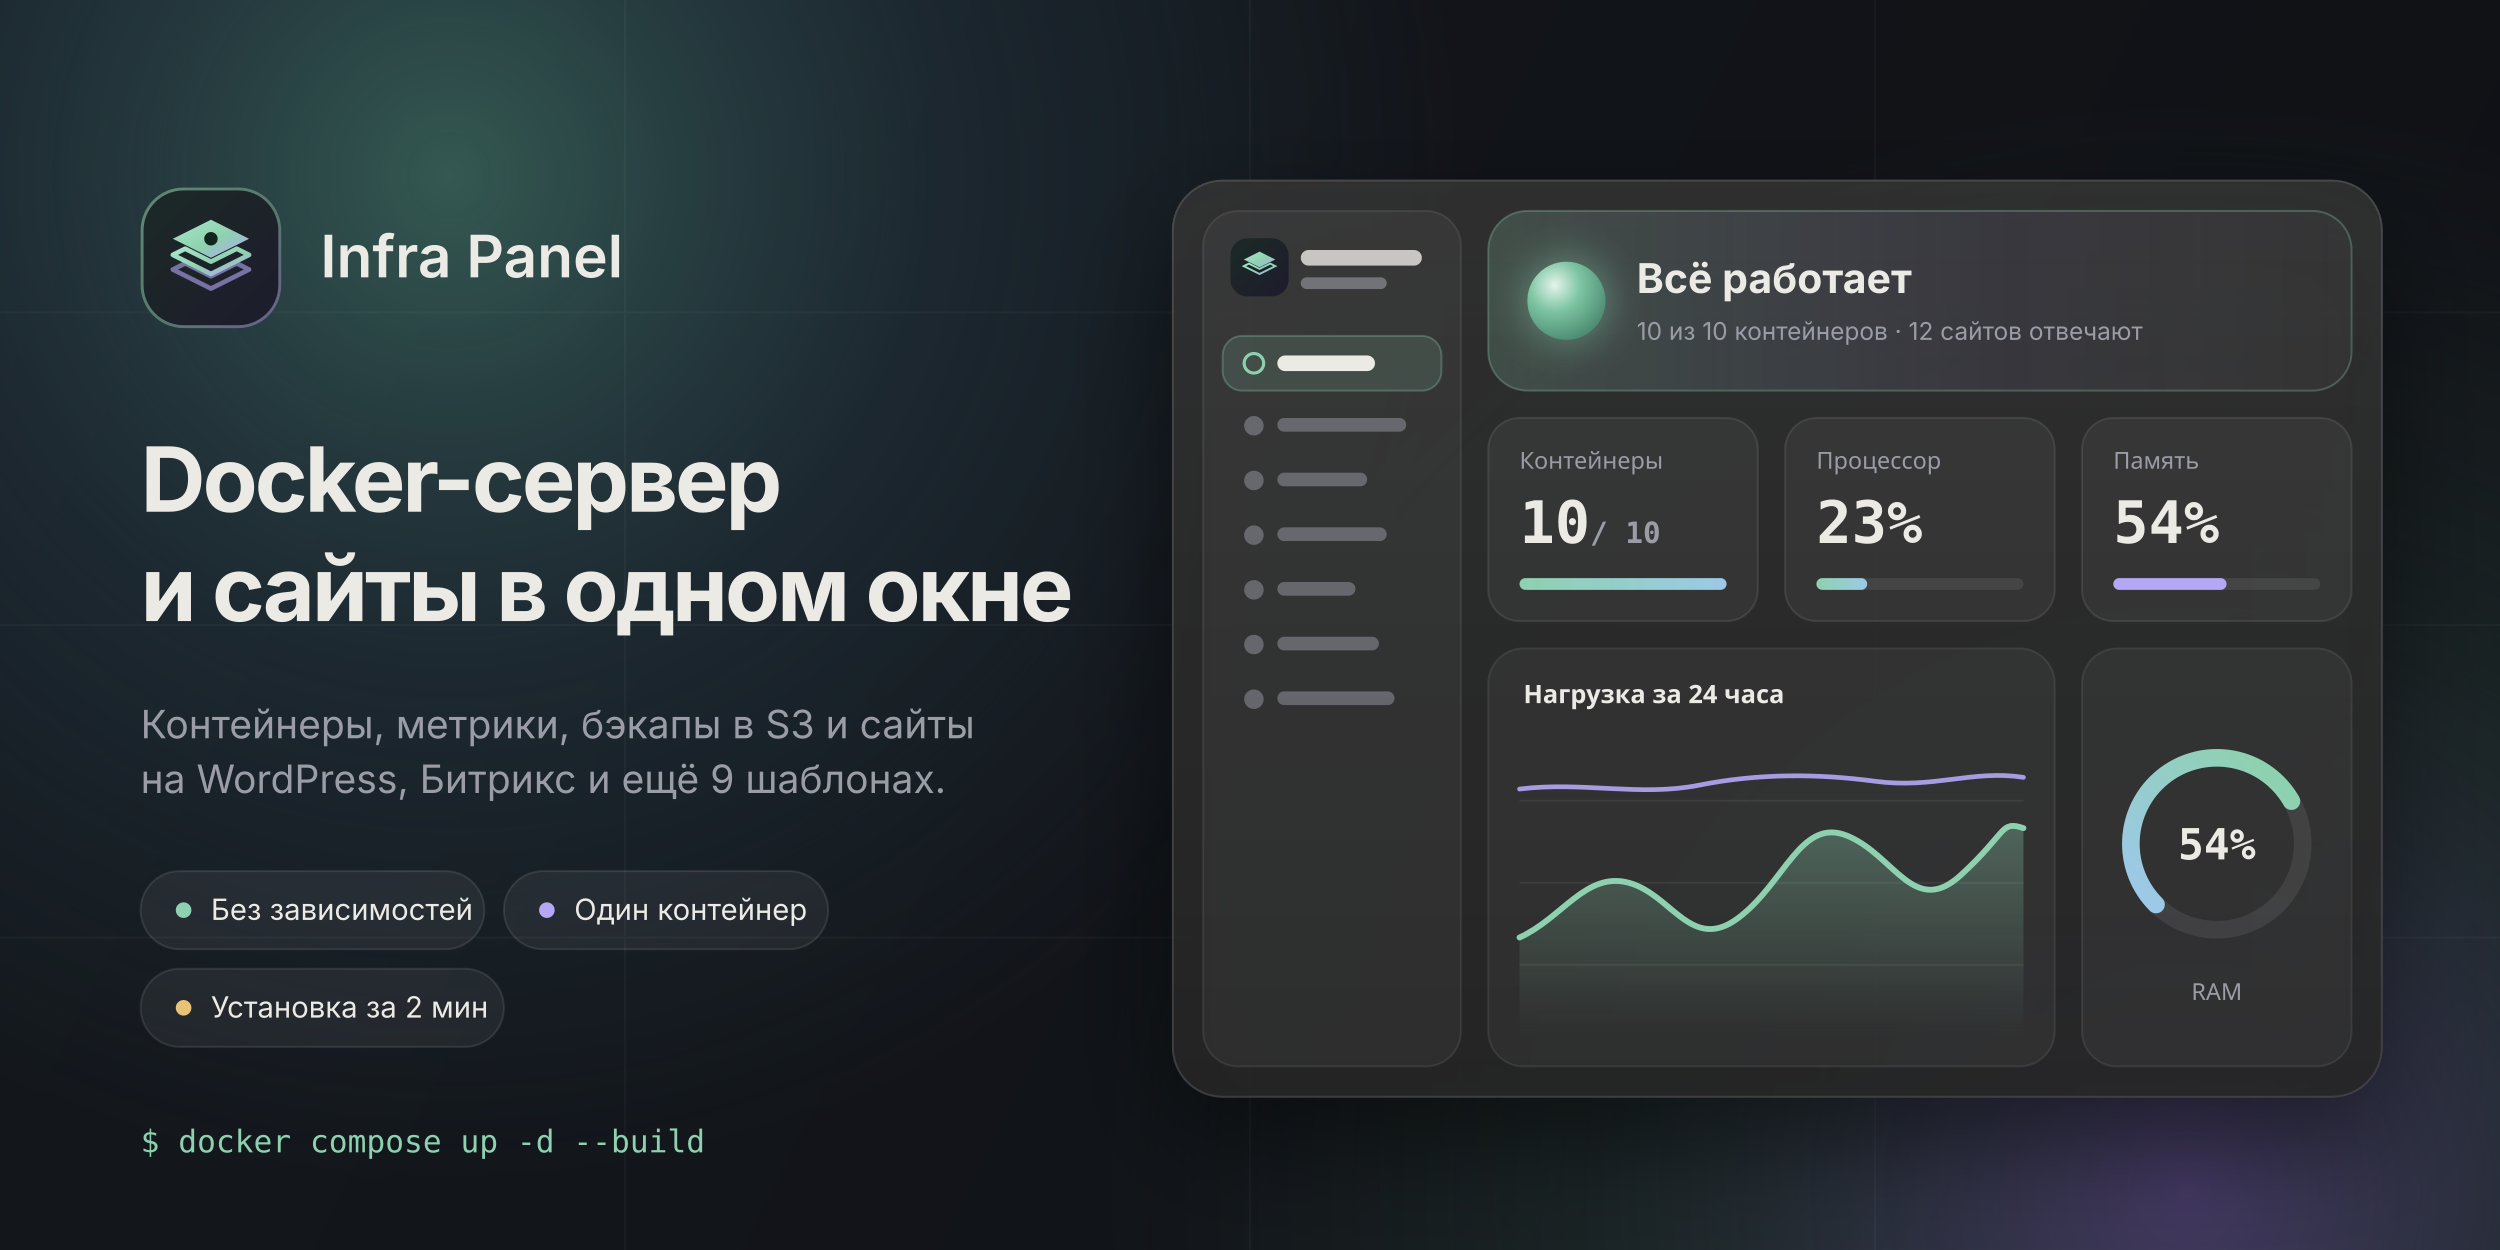
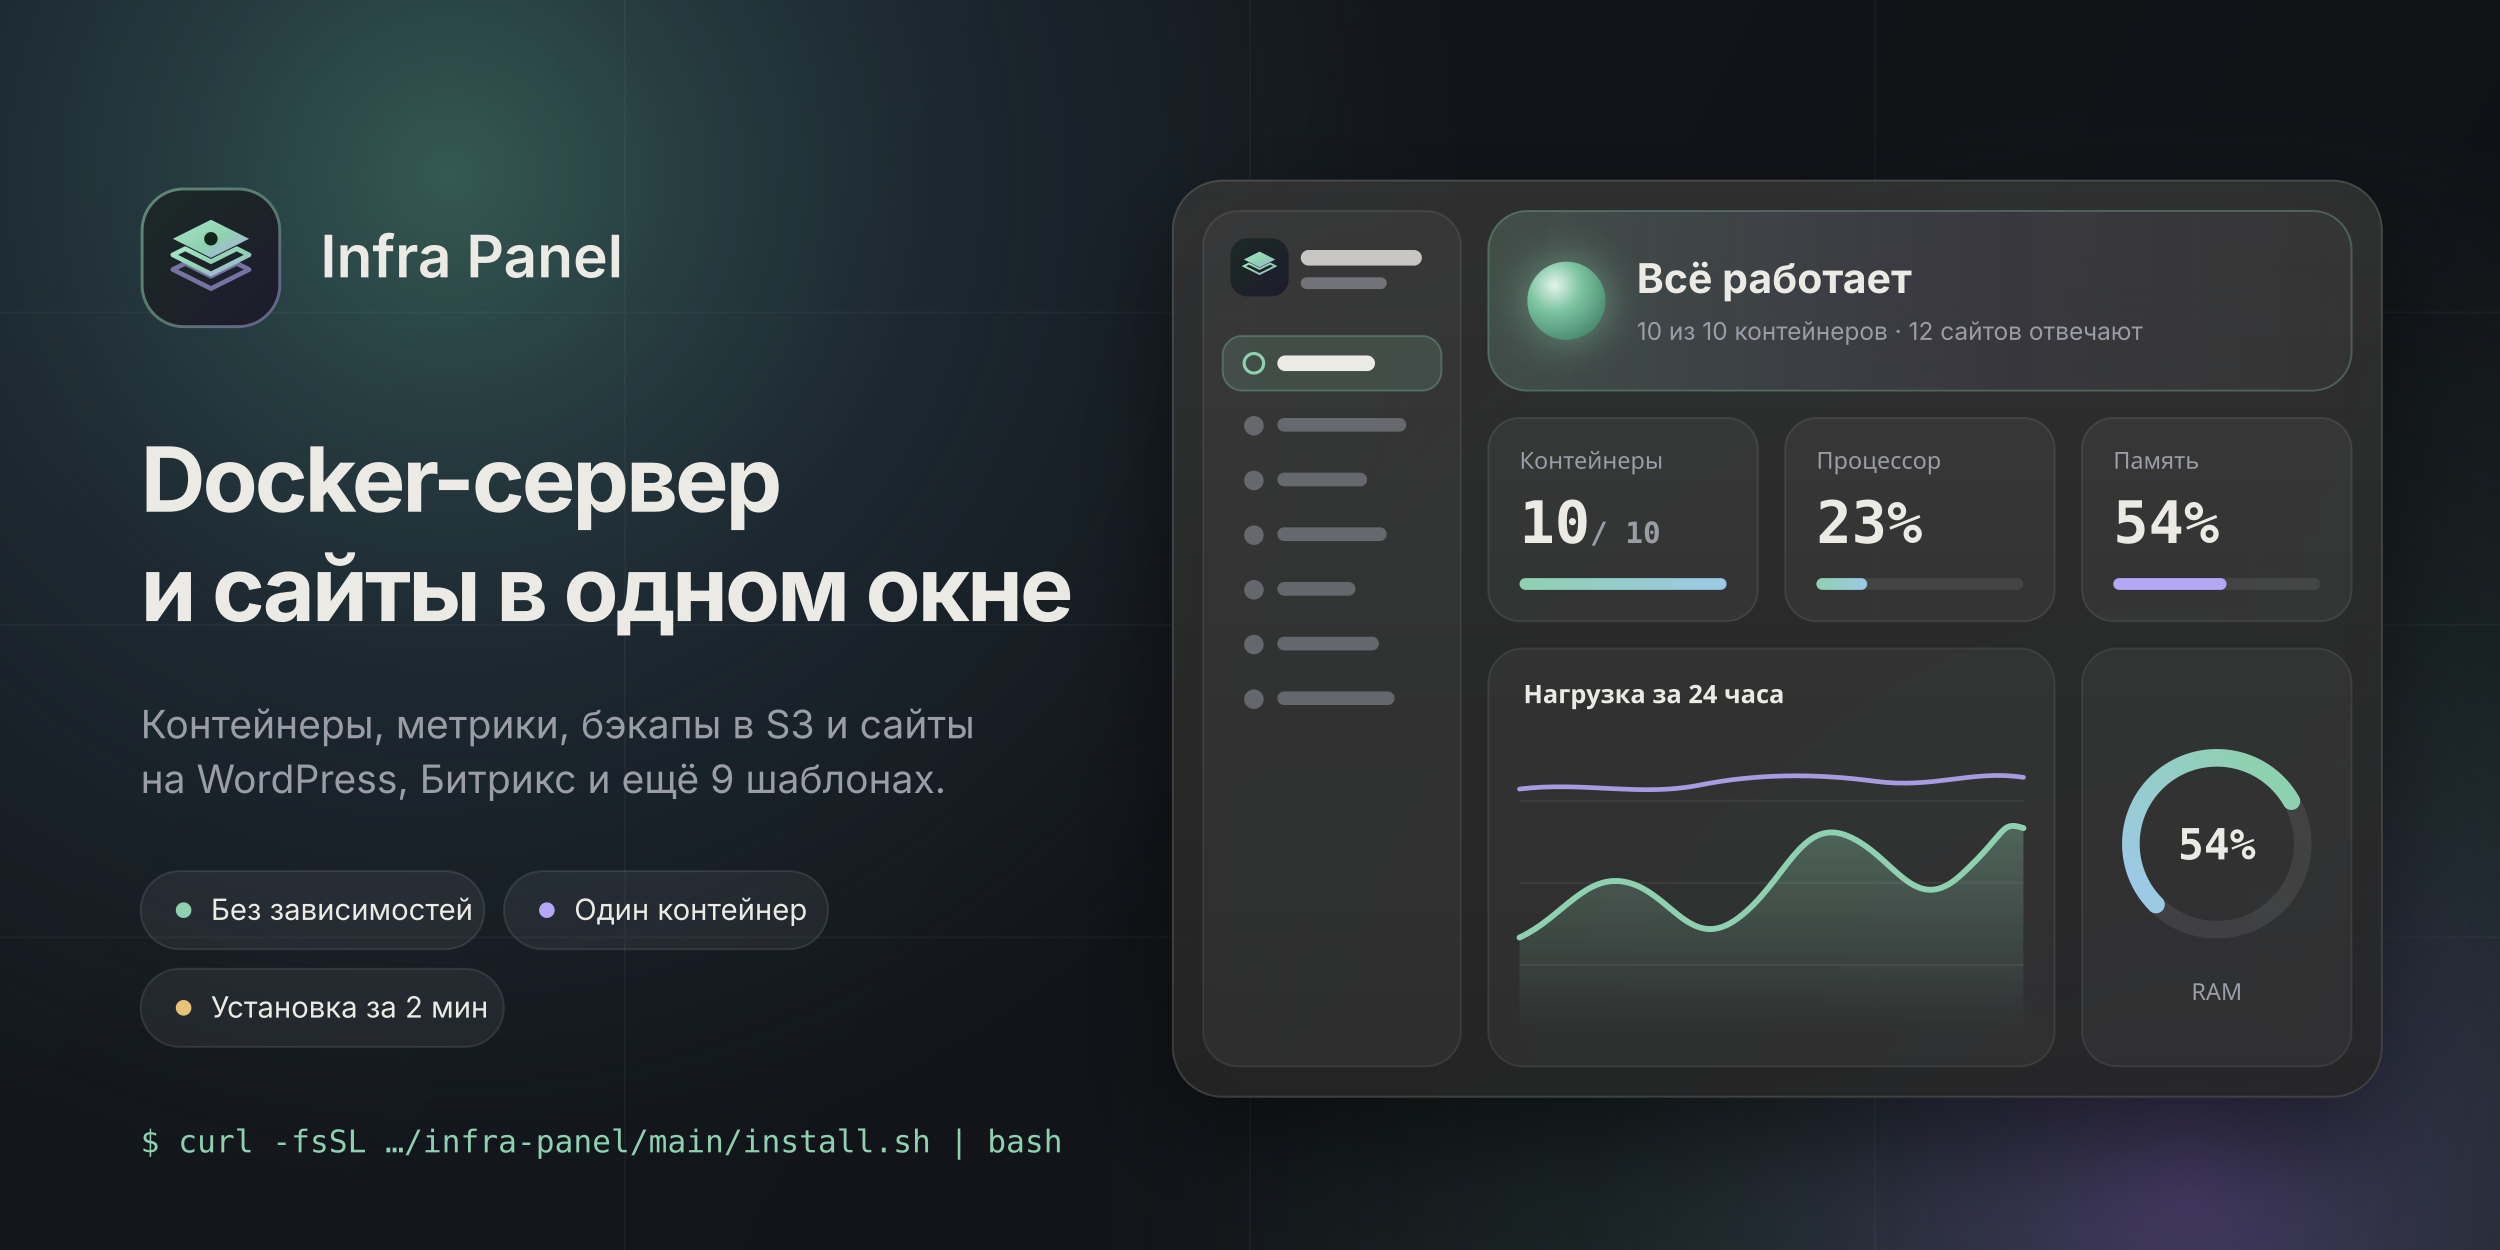
<svg xmlns="http://www.w3.org/2000/svg" viewBox="0 0 1280 640" width="1280" height="640" role="img" aria-label="Infra Panel — Docker-сервер и сайты в одном окне">
  <defs>
    <linearGradient id="bg" x1="0" y1="0" x2="1280" y2="640" gradientUnits="userSpaceOnUse">
      <stop offset="0" stop-color="#14181d" />
      <stop offset="1" stop-color="#0f1014" />
    </linearGradient>
    <radialGradient id="aur1" cx="230" cy="90" r="520" gradientUnits="userSpaceOnUse">
      <stop offset="0" stop-color="#3f6f64" stop-opacity=".75" />
      <stop offset=".5" stop-color="#2d4756" stop-opacity=".35" />
      <stop offset="1" stop-color="#2d4756" stop-opacity="0" />
    </radialGradient>
    <radialGradient id="aur2" cx="1120" cy="610" r="560" gradientUnits="userSpaceOnUse">
      <stop offset="0" stop-color="#5a4a84" stop-opacity=".7" />
      <stop offset=".55" stop-color="#36564e" stop-opacity=".25" />
      <stop offset="1" stop-color="#36564e" stop-opacity="0" />
    </radialGradient>
    <linearGradient id="acc" x1="0" y1="0" x2="1" y2="1">
      <stop offset="0" stop-color="#a8e6c9" />
      <stop offset=".55" stop-color="#8ed1b0" />
      <stop offset="1" stop-color="#b4a7f5" />
    </linearGradient>
    <linearGradient id="btn" x1="0" y1="0" x2="1" y2="0">
      <stop offset="0" stop-color="#8ed1b0" />
      <stop offset="1" stop-color="#9cc9e6" />
    </linearGradient>
    <linearGradient id="glass" x1="0" y1="0" x2="0" y2="1">
      <stop offset="0" stop-color="#ffffff" stop-opacity=".085" />
      <stop offset="1" stop-color="#ffffff" stop-opacity=".035" />
    </linearGradient>
    <linearGradient id="hero" x1="0" y1="0" x2="1" y2="0">
      <stop offset="0" stop-color="#8ed1b0" stop-opacity=".2" />
      <stop offset=".6" stop-color="#b4a7f5" stop-opacity=".08" />
      <stop offset="1" stop-color="#ffffff" stop-opacity=".03" />
    </linearGradient>
    <linearGradient id="area" x1="0" y1="0" x2="0" y2="1">
      <stop offset="0" stop-color="#8ed1b0" stop-opacity=".32" />
      <stop offset="1" stop-color="#8ed1b0" stop-opacity="0" />
    </linearGradient>
    <radialGradient id="orb" cx=".35" cy=".3" r=".75">
      <stop offset="0" stop-color="#e3f4ea" />
      <stop offset=".45" stop-color="#7cc4a2" />
      <stop offset="1" stop-color="#4b8a70" />
    </radialGradient>
    <linearGradient id="markbg" x1="0" y1="0" x2="1" y2="1">
      <stop offset="0" stop-color="#1c2a26" />
      <stop offset="1" stop-color="#1d1b2c" />
    </linearGradient>
    <filter id="glow" x="-50%" y="-50%" width="200%" height="200%">
      <feGaussianBlur stdDeviation="10" />
    </filter>
    <filter id="soft" x="-20%" y="-20%" width="140%" height="160%">
      <feDropShadow dx="0" dy="24" stdDeviation="28" flood-color="#000" flood-opacity=".55" />
    </filter>
    <clipPath id="screen">
      <rect x="600" y="92" width="620" height="470" rx="26" />
    </clipPath>
  </defs>
  <rect width="1280" height="640" fill="url(#bg)" />
  <rect width="1280" height="640" fill="url(#aur1)" />
  <rect width="1280" height="640" fill="url(#aur2)" />
  <g stroke="#ffffff" stroke-opacity=".035">
    <path d="M0 160H1280M0 320H1280M0 480H1280M320 0V640M640 0V640M960 0V640" />
  </g>
  <g transform="translate(72 96)">
    <rect width="72" height="72" rx="22" fill="url(#markbg)" />
    <rect x=".75" y=".75" width="70.5" height="70.5" rx="21.25" fill="none" stroke="url(#acc)" stroke-opacity=".5" stroke-width="1.5" />
    <g transform="scale(1.5)">
      <path d="M24 34.5 11 28l4.2-2.1L24 30.3l8.8-4.4L37 28z" fill="none" stroke="#b4a7f5" stroke-opacity=".6" stroke-width="1.6" stroke-linejoin="round" />
      <path d="M24 29.5 11 23l4.2-2.1L24 25.3l8.8-4.4L37 23z" fill="none" stroke="url(#acc)" stroke-width="1.6" stroke-linejoin="round" />
      <path d="M24 11 37 17.5 24 24 11 17.5z" fill="url(#acc)" />
      <circle cx="24" cy="17.5" r="2.3" fill="#13261d" />
    </g>
  </g>
  <text x="164" y="142" font-family="Onest, 'Segoe UI', Inter, system-ui, sans-serif" font-size="30" font-weight="600" fill="#eceae4">Infra Panel</text>
  <text font-family="Onest, 'Segoe UI', Inter, system-ui, sans-serif" font-weight="700" fill="#eceae4" letter-spacing="-1.5">
    <tspan x="72" y="262" font-size="46">Docker-сервер</tspan>
    <tspan x="72" y="318" font-size="46">и сайты в одном окне</tspan>
  </text>
  <text font-family="Onest, 'Segoe UI', Inter, system-ui, sans-serif" font-size="20" fill="#9a9ca6">
    <tspan x="72" y="378">Контейнеры, метрики, бэкапы в S3 и сайты</tspan>
    <tspan x="72" y="406">на WordPress, Битрикс и ещё 9 шаблонах.</tspan>
  </text>
  <g font-family="Onest, 'Segoe UI', Inter, system-ui, sans-serif" font-size="15" fill="#eceae4">
    <rect x="72" y="446" width="176" height="40" rx="20" fill="#ffffff" fill-opacity=".06" stroke="#ffffff" stroke-opacity=".1" />
    <circle cx="94" cy="466" r="4" fill="#8ed1b0" />
    <text x="108" y="471">Без зависимостей</text>
    <rect x="258" y="446" width="166" height="40" rx="20" fill="#ffffff" fill-opacity=".06" stroke="#ffffff" stroke-opacity=".1" />
    <circle cx="280" cy="466" r="4" fill="#b4a7f5" />
    <text x="294" y="471">Один контейнер</text>
    <rect x="72" y="496" width="186" height="40" rx="20" fill="#ffffff" fill-opacity=".06" stroke="#ffffff" stroke-opacity=".1" />
    <circle cx="94" cy="516" r="4" fill="#e9c27a" />
    <text x="108" y="521">Установка за 2 мин</text>
  </g>
-   <text x="72" y="590" font-family="'JetBrains Mono', Consolas, monospace" font-size="16" fill="#8ed1b0">$ docker compose up -d --build</text>
+   <text x="72" y="590" font-family="'JetBrains Mono', Consolas, monospace" font-size="16" fill="#8ed1b0">$ curl -fsSL …/infra-panel/main/install.sh | bash</text>
  <g filter="url(#soft)">
    <rect x="600" y="92" width="620" height="470" rx="26" fill="#1b1d23" fill-opacity=".86" />
  </g>
  <g clip-path="url(#screen)">
    <rect x="600" y="92" width="620" height="470" fill="url(#glass)" />
    <rect x="616" y="108" width="132" height="438" rx="18" fill="#ffffff" fill-opacity=".045" stroke="#ffffff" stroke-opacity=".08" />
    <g transform="translate(630 122) scale(.62)">
      <rect width="48" height="48" rx="14" fill="url(#markbg)" />
      <path d="M24 29.5 11 23l4.2-2.1L24 25.3l8.8-4.4L37 23z" fill="none" stroke="url(#acc)" stroke-width="1.6" />
      <path d="M24 11 37 17.5 24 24 11 17.5z" fill="url(#acc)" />
    </g>
    <rect x="666" y="128" width="62" height="8" rx="4" fill="#eceae4" fill-opacity=".8" />
    <rect x="666" y="142" width="44" height="6" rx="3" fill="#9a9ca6" fill-opacity=".6" />
    <rect x="626" y="172" width="112" height="28" rx="10" fill="#8ed1b0" fill-opacity=".15" stroke="#8ed1b0" stroke-opacity=".3" />
    <circle cx="642" cy="186" r="5" fill="none" stroke="#8ed1b0" stroke-width="1.6" />
    <rect x="654" y="182" width="50" height="8" rx="4" fill="#eceae4" />
    <g fill="#9a9ca6" fill-opacity=".5">
      <circle cx="642" cy="218" r="5" />
      <rect x="654" y="214" width="66" height="7" rx="3.5" />
      <circle cx="642" cy="246" r="5" />
      <rect x="654" y="242" width="46" height="7" rx="3.5" />
      <circle cx="642" cy="274" r="5" />
      <rect x="654" y="270" width="56" height="7" rx="3.5" />
      <circle cx="642" cy="302" r="5" />
      <rect x="654" y="298" width="40" height="7" rx="3.5" />
      <circle cx="642" cy="330" r="5" />
      <rect x="654" y="326" width="52" height="7" rx="3.5" />
      <circle cx="642" cy="358" r="5" />
      <rect x="654" y="354" width="60" height="7" rx="3.5" />
    </g>
    <rect x="762" y="108" width="442" height="92" rx="20" fill="url(#hero)" stroke="#8ed1b0" stroke-opacity=".3" />
    <circle cx="802" cy="154" r="22" fill="#8ed1b0" opacity=".45" filter="url(#glow)" />
    <circle cx="802" cy="154" r="20" fill="url(#orb)" />
    <text x="838" y="150" font-family="Onest, 'Segoe UI', Inter, system-ui, sans-serif" font-size="21" font-weight="700" fill="#eceae4">Всё работает</text>
    <text x="838" y="174" font-family="Onest, 'Segoe UI', Inter, system-ui, sans-serif" font-size="12.5" fill="#9a9ca6">10 из 10 контейнеров · 12 сайтов отвечают</text>
    <g font-family="'JetBrains Mono', Consolas, monospace">
      <rect x="762" y="214" width="138" height="104" rx="16" fill="#ffffff" fill-opacity=".05" stroke="#ffffff" stroke-opacity=".09" />
      <text x="778" y="240" font-family="Onest, 'Segoe UI', sans-serif" font-size="12" fill="#9a9ca6">Контейнеры</text>
      <text x="778" y="278" font-size="30" font-weight="600" fill="#eceae4">10<tspan font-size="15" fill="#9a9ca6"> / 10</tspan>
      </text>
      <rect x="778" y="296" width="106" height="6" rx="3" fill="#ffffff" fill-opacity=".08" />
      <rect x="778" y="296" width="106" height="6" rx="3" fill="url(#btn)" />
      <rect x="914" y="214" width="138" height="104" rx="16" fill="#ffffff" fill-opacity=".05" stroke="#ffffff" stroke-opacity=".09" />
      <text x="930" y="240" font-family="Onest, 'Segoe UI', sans-serif" font-size="12" fill="#9a9ca6">Процессор</text>
      <text x="930" y="278" font-size="30" font-weight="600" fill="#eceae4">23%</text>
      <rect x="930" y="296" width="106" height="6" rx="3" fill="#ffffff" fill-opacity=".08" />
      <rect x="930" y="296" width="26" height="6" rx="3" fill="url(#btn)" />
      <rect x="1066" y="214" width="138" height="104" rx="16" fill="#ffffff" fill-opacity=".05" stroke="#ffffff" stroke-opacity=".09" />
      <text x="1082" y="240" font-family="Onest, 'Segoe UI', sans-serif" font-size="12" fill="#9a9ca6">Память</text>
      <text x="1082" y="278" font-size="30" font-weight="600" fill="#eceae4">54%</text>
      <rect x="1082" y="296" width="106" height="6" rx="3" fill="#ffffff" fill-opacity=".08" />
      <rect x="1082" y="296" width="58" height="6" rx="3" fill="#b4a7f5" />
    </g>
    <rect x="762" y="332" width="290" height="214" rx="18" fill="#ffffff" fill-opacity=".045" stroke="#ffffff" stroke-opacity=".08" />
    <text x="780" y="360" font-family="Onest, 'Segoe UI', sans-serif" font-size="13" font-weight="600" fill="#eceae4">Нагрузка за 24 часа</text>
    <g stroke="#ffffff" stroke-opacity=".06">
      <path d="M778 410H1036M778 452H1036M778 494H1036" />
    </g>
    <path d="M778 480C800 470 812 446 834 452S866 488 890 470 922 418 946 428 980 470 1004 448 1024 420 1036 424V530H778Z" fill="url(#area)" />
    <path d="M778 480C800 470 812 446 834 452S866 488 890 470 922 418 946 428 980 470 1004 448 1024 420 1036 424" fill="none" stroke="#8ed1b0" stroke-width="3" stroke-linecap="round" />
    <path d="M778 404C810 400 840 408 870 402S930 396 960 400 1010 394 1036 398" fill="none" stroke="#b4a7f5" stroke-width="2.4" stroke-linecap="round" stroke-opacity=".9" />
    <rect x="1066" y="332" width="138" height="214" rx="18" fill="#ffffff" fill-opacity=".045" stroke="#ffffff" stroke-opacity=".08" />
    <circle cx="1135" cy="432" r="44" fill="none" stroke="#ffffff" stroke-opacity=".08" stroke-width="9" />
    <circle cx="1135" cy="432" r="44" fill="none" stroke="url(#btn)" stroke-width="9" stroke-linecap="round" stroke-dasharray="150 277" transform="rotate(135 1135 432)" />
    <text x="1135" y="440" text-anchor="middle" font-family="'JetBrains Mono', Consolas, monospace" font-size="22" font-weight="600" fill="#eceae4">54%</text>
    <text x="1135" y="512" text-anchor="middle" font-family="Onest, 'Segoe UI', sans-serif" font-size="12" fill="#9a9ca6">RAM</text>
  </g>
  <rect x="600.5" y="92.5" width="619" height="469" rx="25.5" fill="none" stroke="#ffffff" stroke-opacity=".12" />
</svg>
